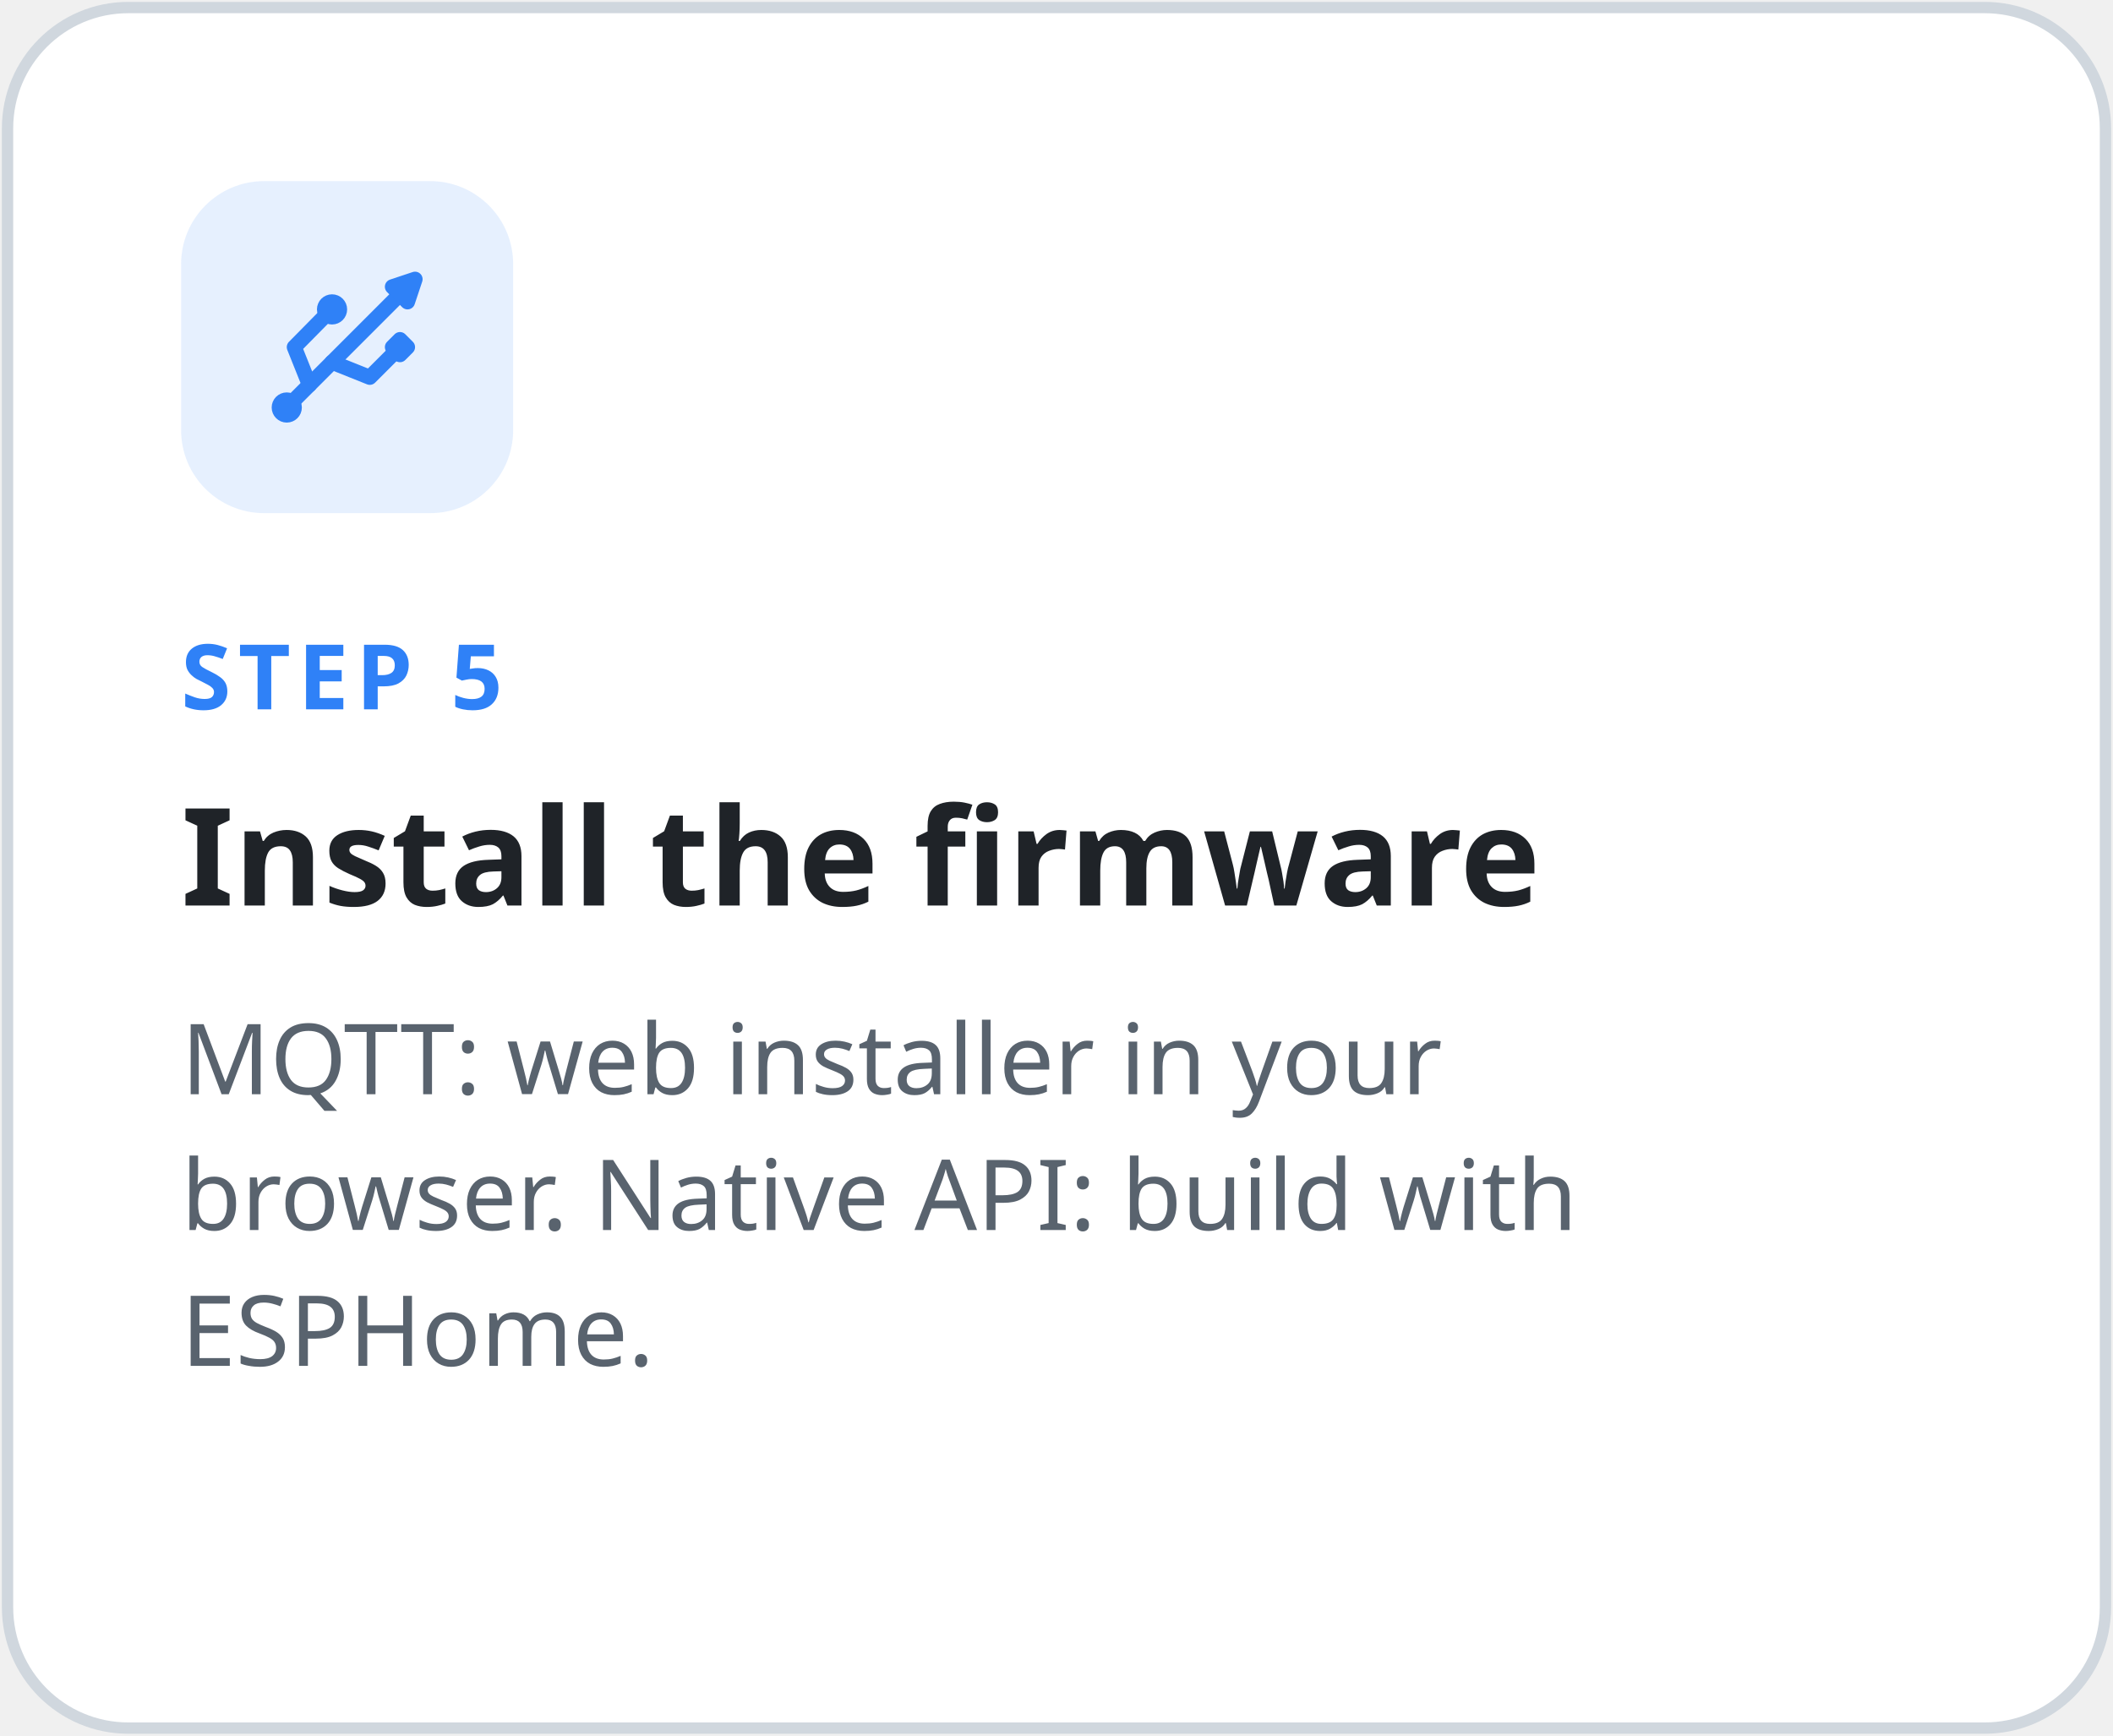
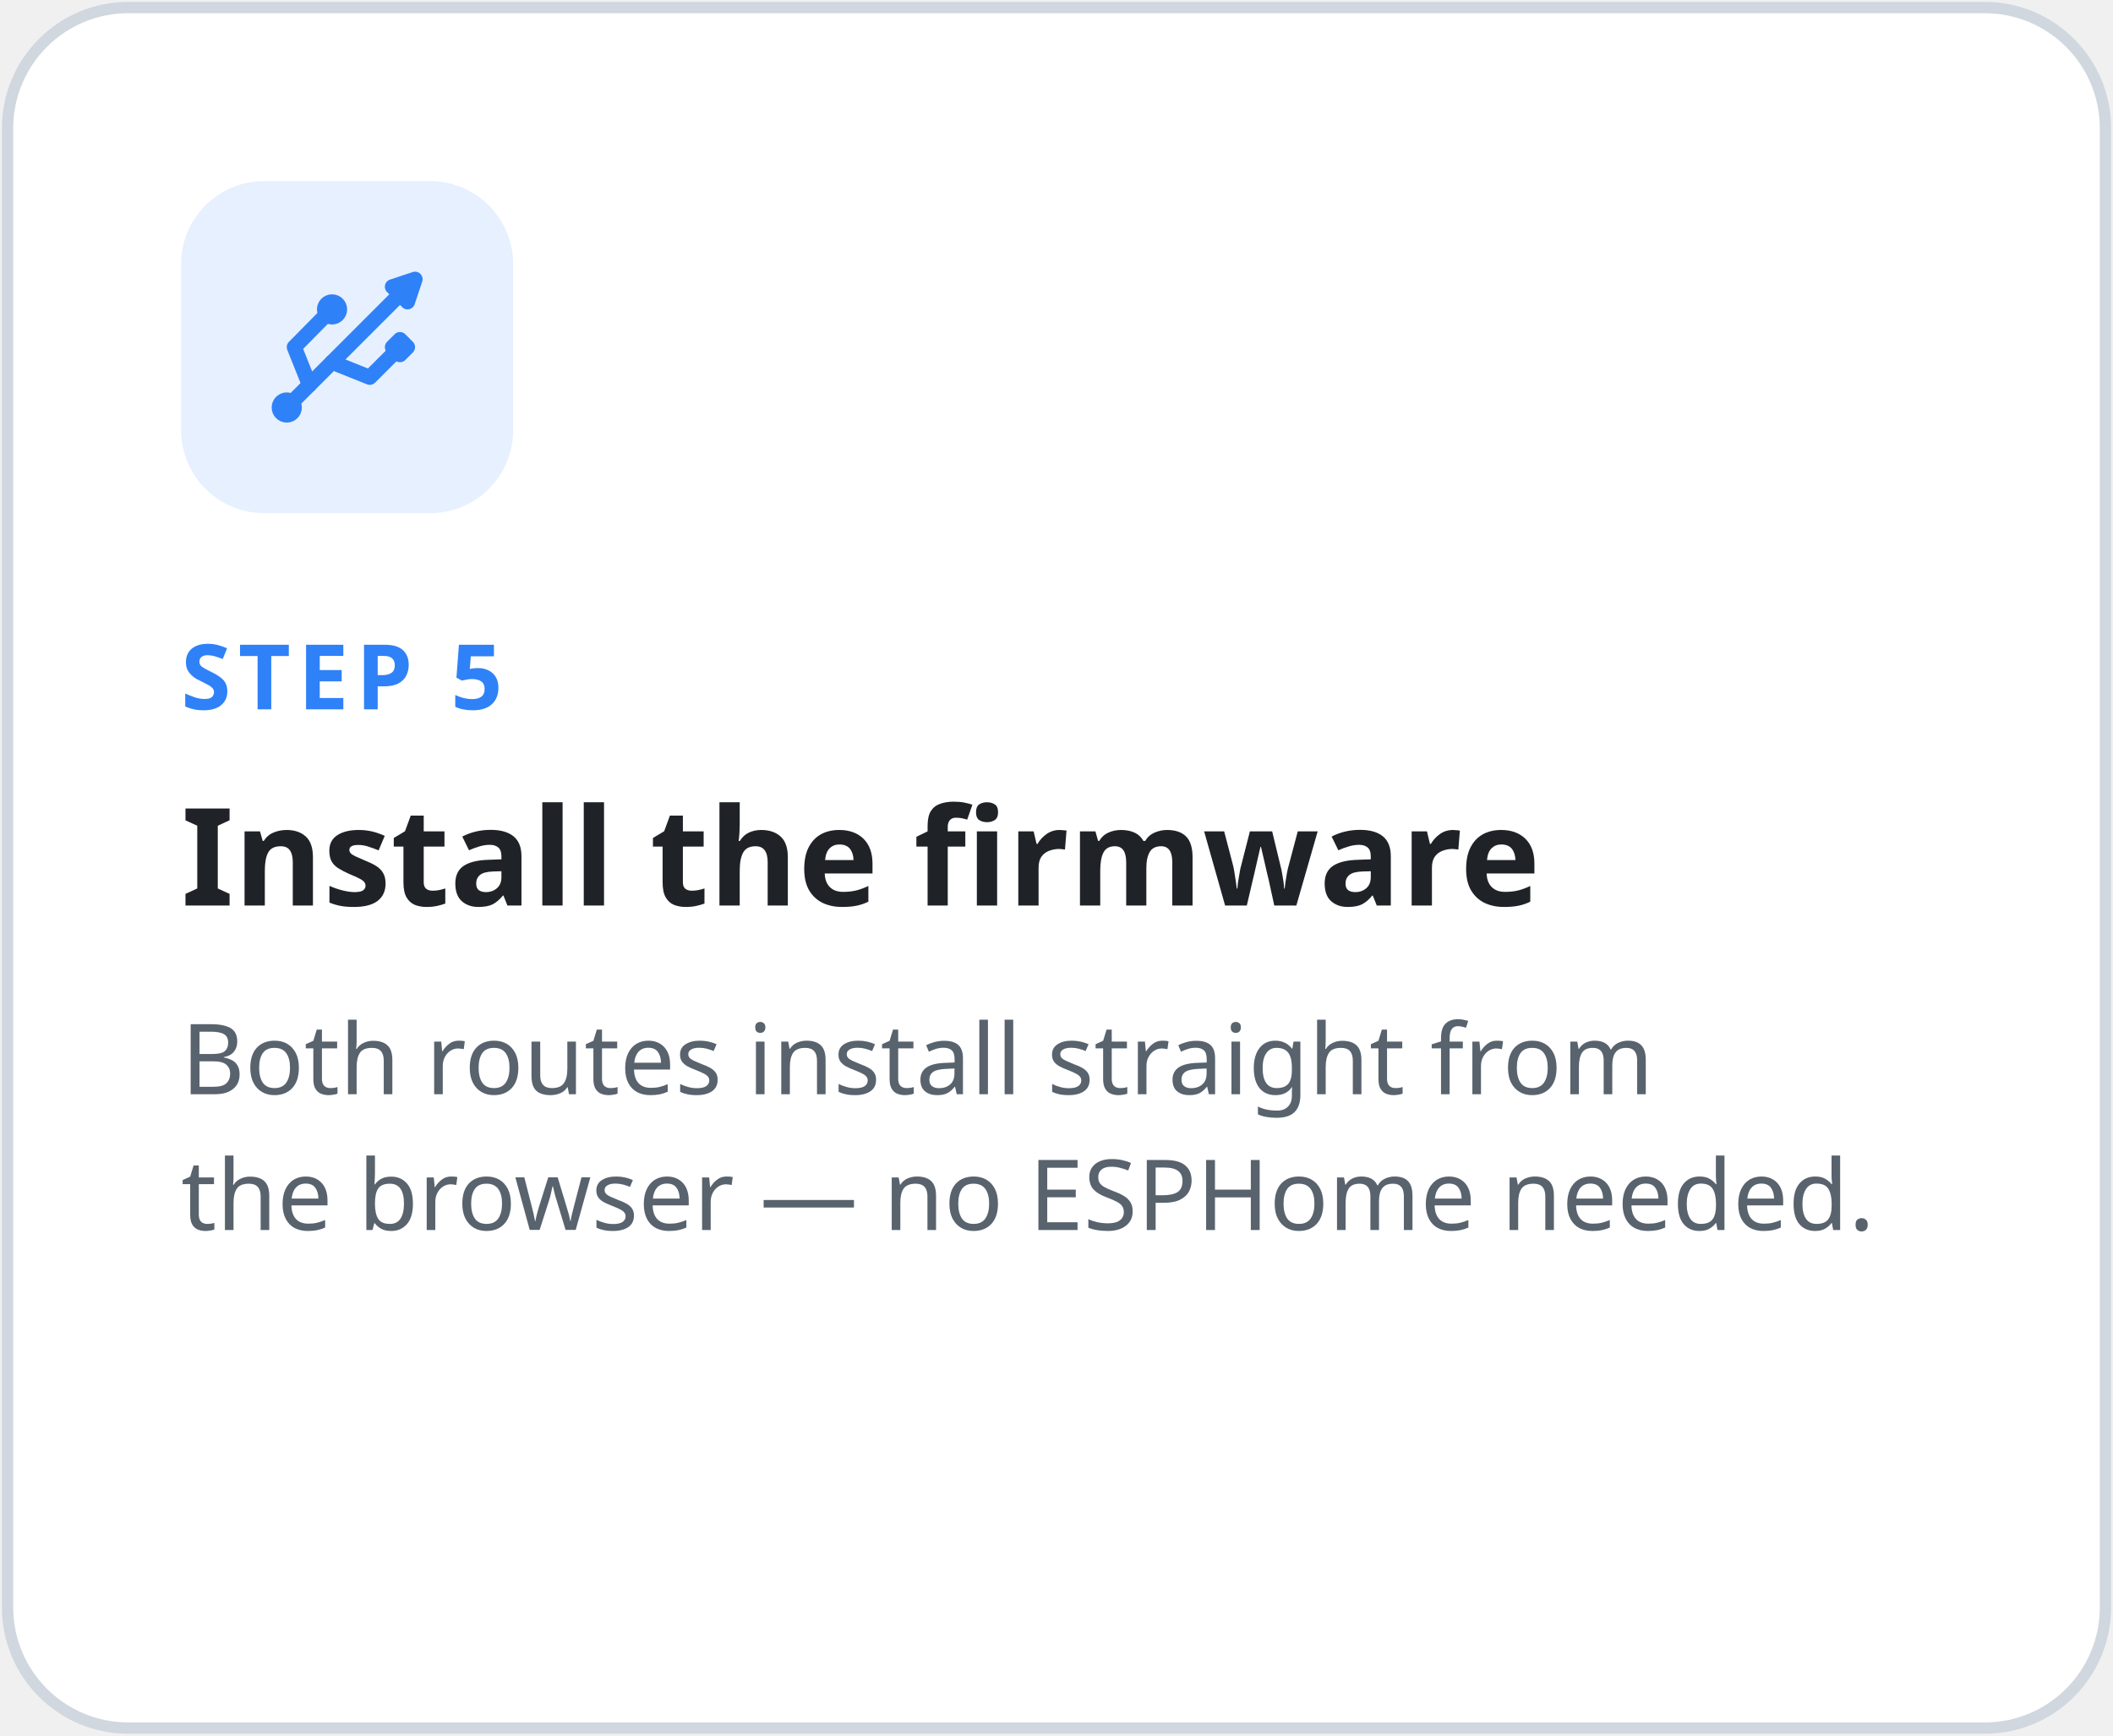
<svg xmlns="http://www.w3.org/2000/svg" width="280" height="230" viewBox="0 0 280 230" role="img" aria-label="Step 5: Install the firmware">
  <style>
    .box   { fill:#ffffff; stroke:#d0d7de; }
    .chip  { fill:#2f81f7; fill-opacity:.12; }
    .icon  { stroke:#2f81f7; }
    .sub   { font:600 12px -apple-system,BlinkMacSystemFont,'Segoe UI','Noto Sans',Helvetica,Arial,sans-serif; letter-spacing:.08em; fill:#2f81f7; }
    .title { font:700 18px -apple-system,BlinkMacSystemFont,'Segoe UI','Noto Sans',Helvetica,Arial,sans-serif; fill:#1f2328; }
    .text  { font:400 13px -apple-system,BlinkMacSystemFont,'Segoe UI','Noto Sans',Helvetica,Arial,sans-serif; fill:#59636e; }
    @media (prefers-color-scheme: dark) {
      .box   { fill:#0d1117; stroke:#3d444d; }
      .chip  { fill-opacity:.22; }
      .title { fill:#f0f6fc; }
      .text  { fill:#9198a1; }
    }
  </style>
  <rect class="box" x="1" y="1" width="278" height="228" rx="16" stroke-width="1.5" />
  <rect class="chip" x="24" y="24" width="44" height="44" rx="11" />
  <g class="icon" transform="translate(34 34)" fill="none" stroke-width="2" stroke-linecap="round" stroke-linejoin="round">
    <circle cx="10" cy="7" r="1" />
    <circle cx="4" cy="20" r="1" />
    <path d="M4.7 19.3 19 5" />
    <path d="m21 3-3 1 2 2Z" />
    <path d="M9.26 7.68 5 12l2 5" />
    <path d="m10 14 5 2 3.5-3.5" />
    <path d="m18 12 1-1 1 1-1 1Z" />
  </g>
  <text x="24" y="94" class="sub">STEP 5</text>
  <text x="24" y="120" class="title">Install the firmware</text>
-   <text x="24" y="145" class="text">MQTT: web installer in your</text>
-   <text x="24" y="163" class="text">browser. Native API: build with</text>
-   <text x="24" y="181" class="text">ESPHome.</text>
+   <text x="24" y="145" class="text">Both routes install straight from</text>
+   <text x="24" y="163" class="text">the browser — no ESPHome needed.</text>
</svg>
